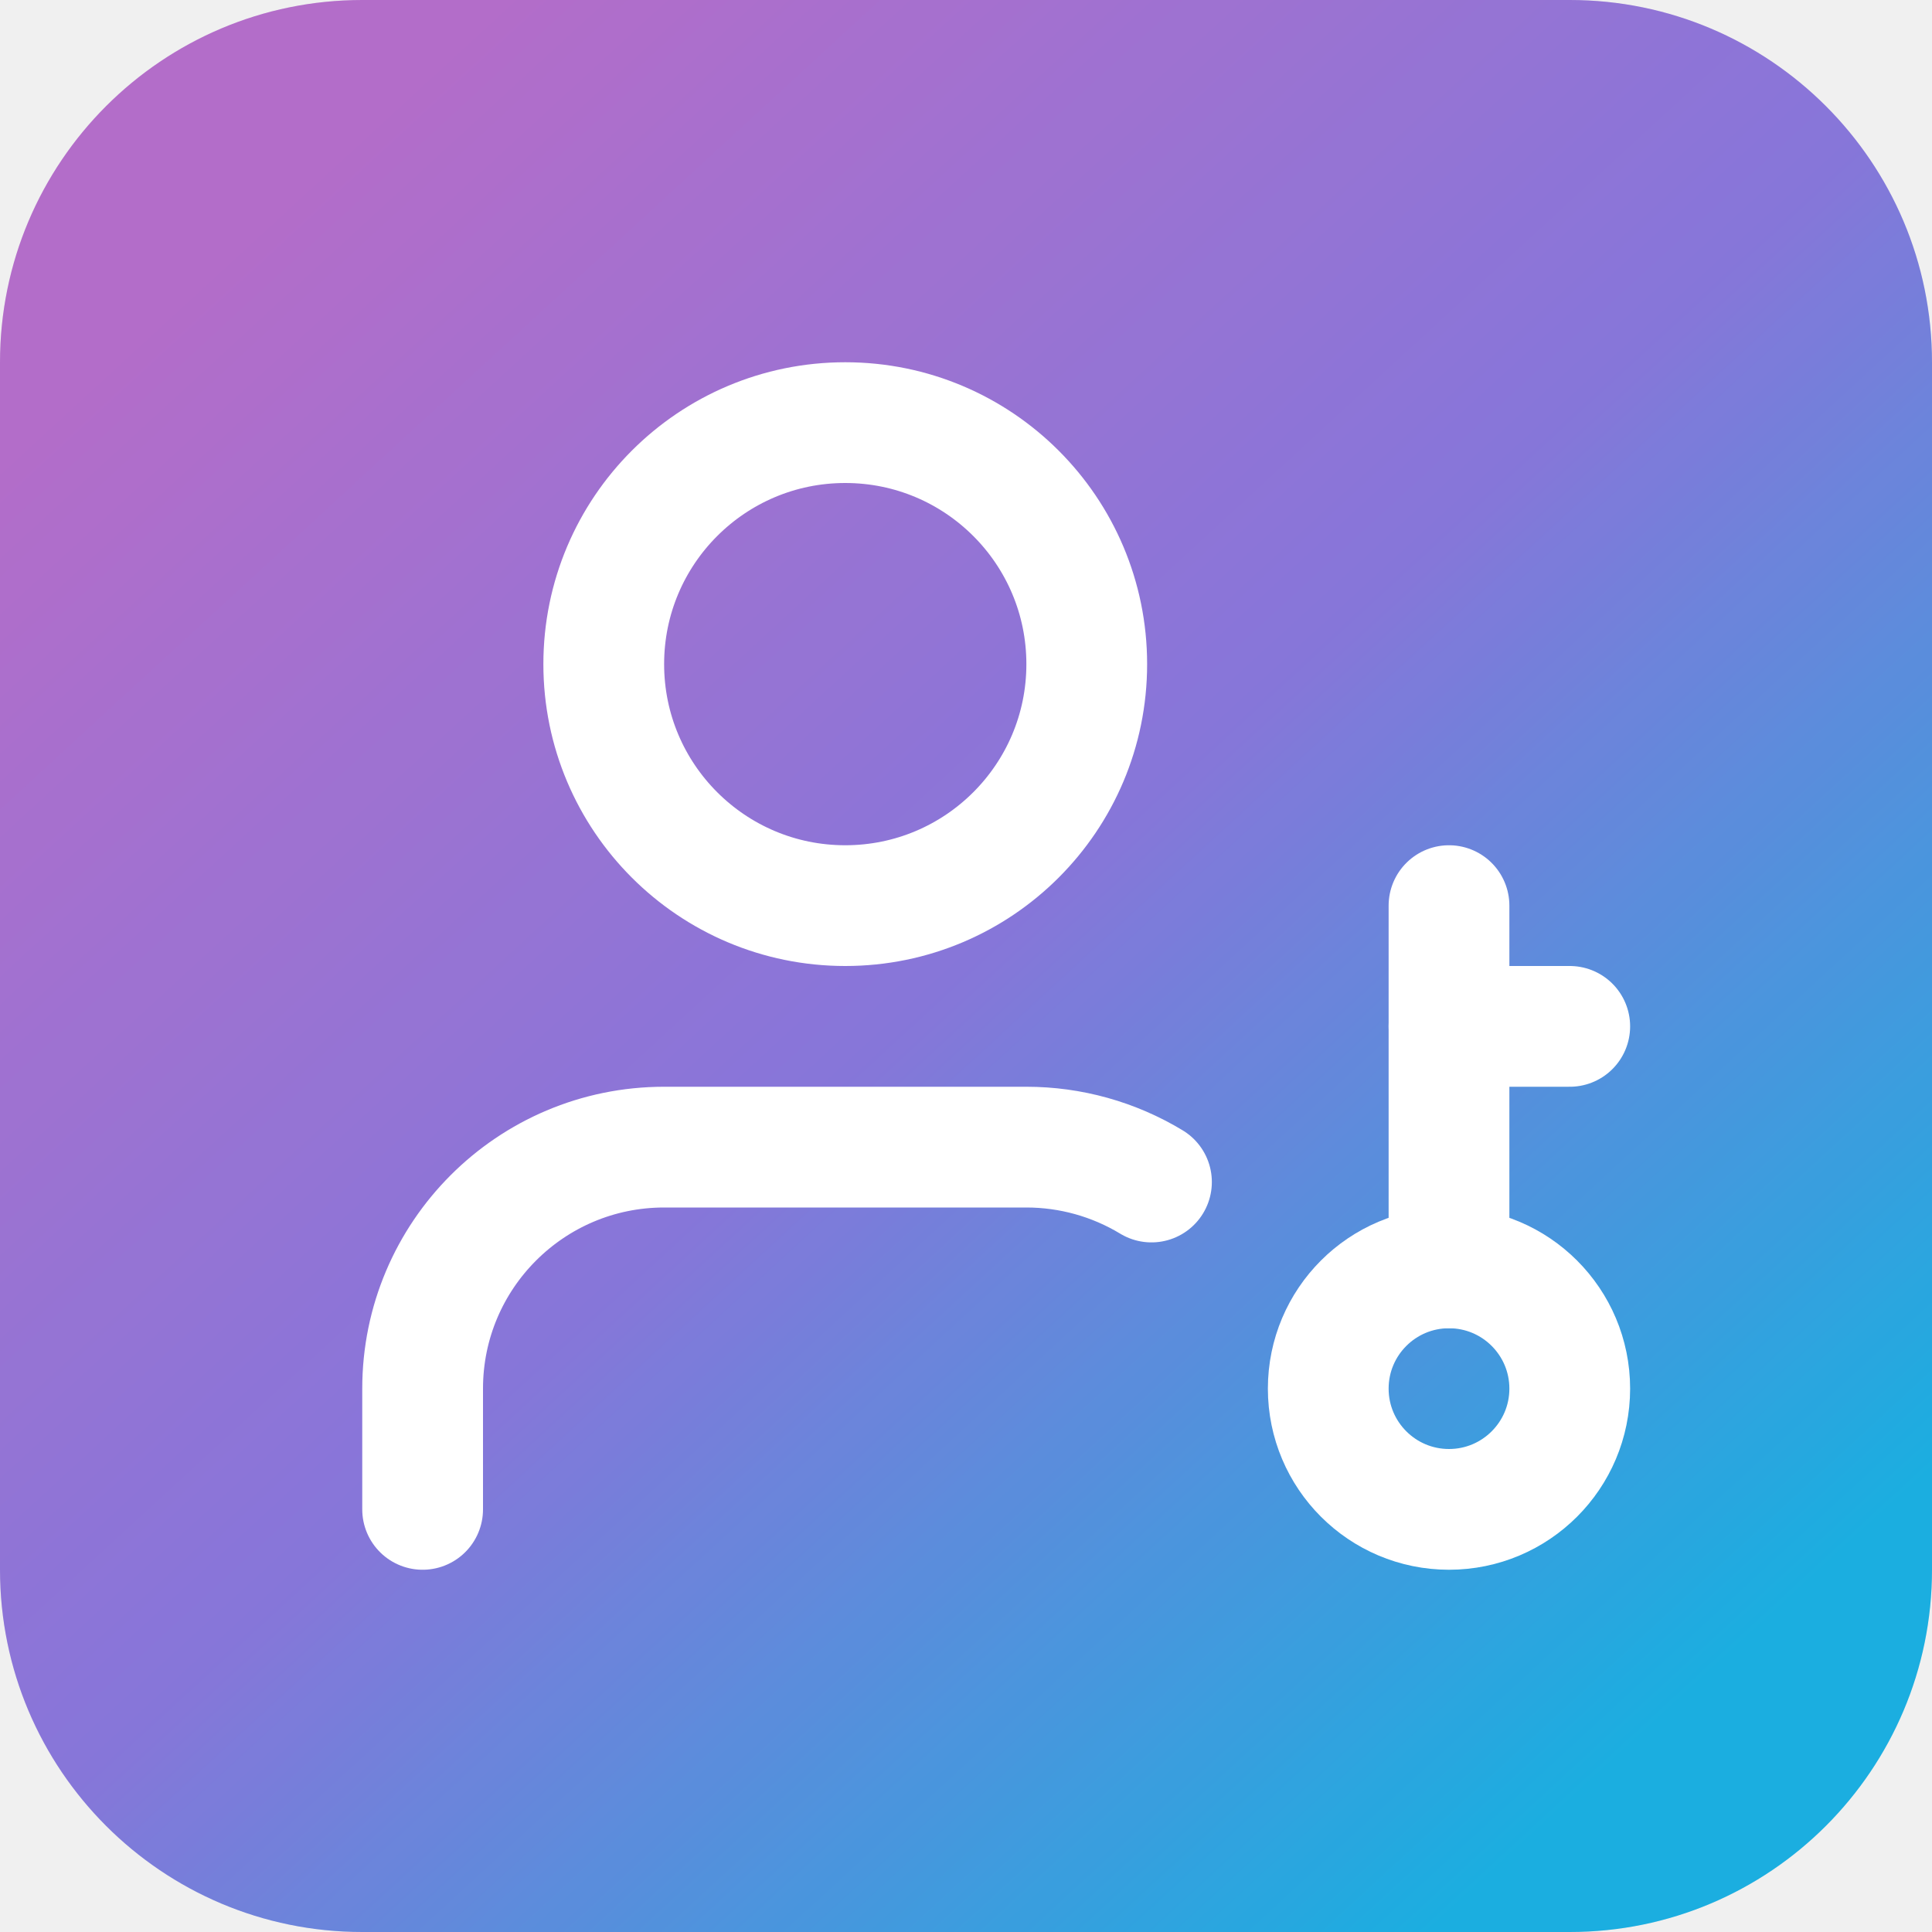
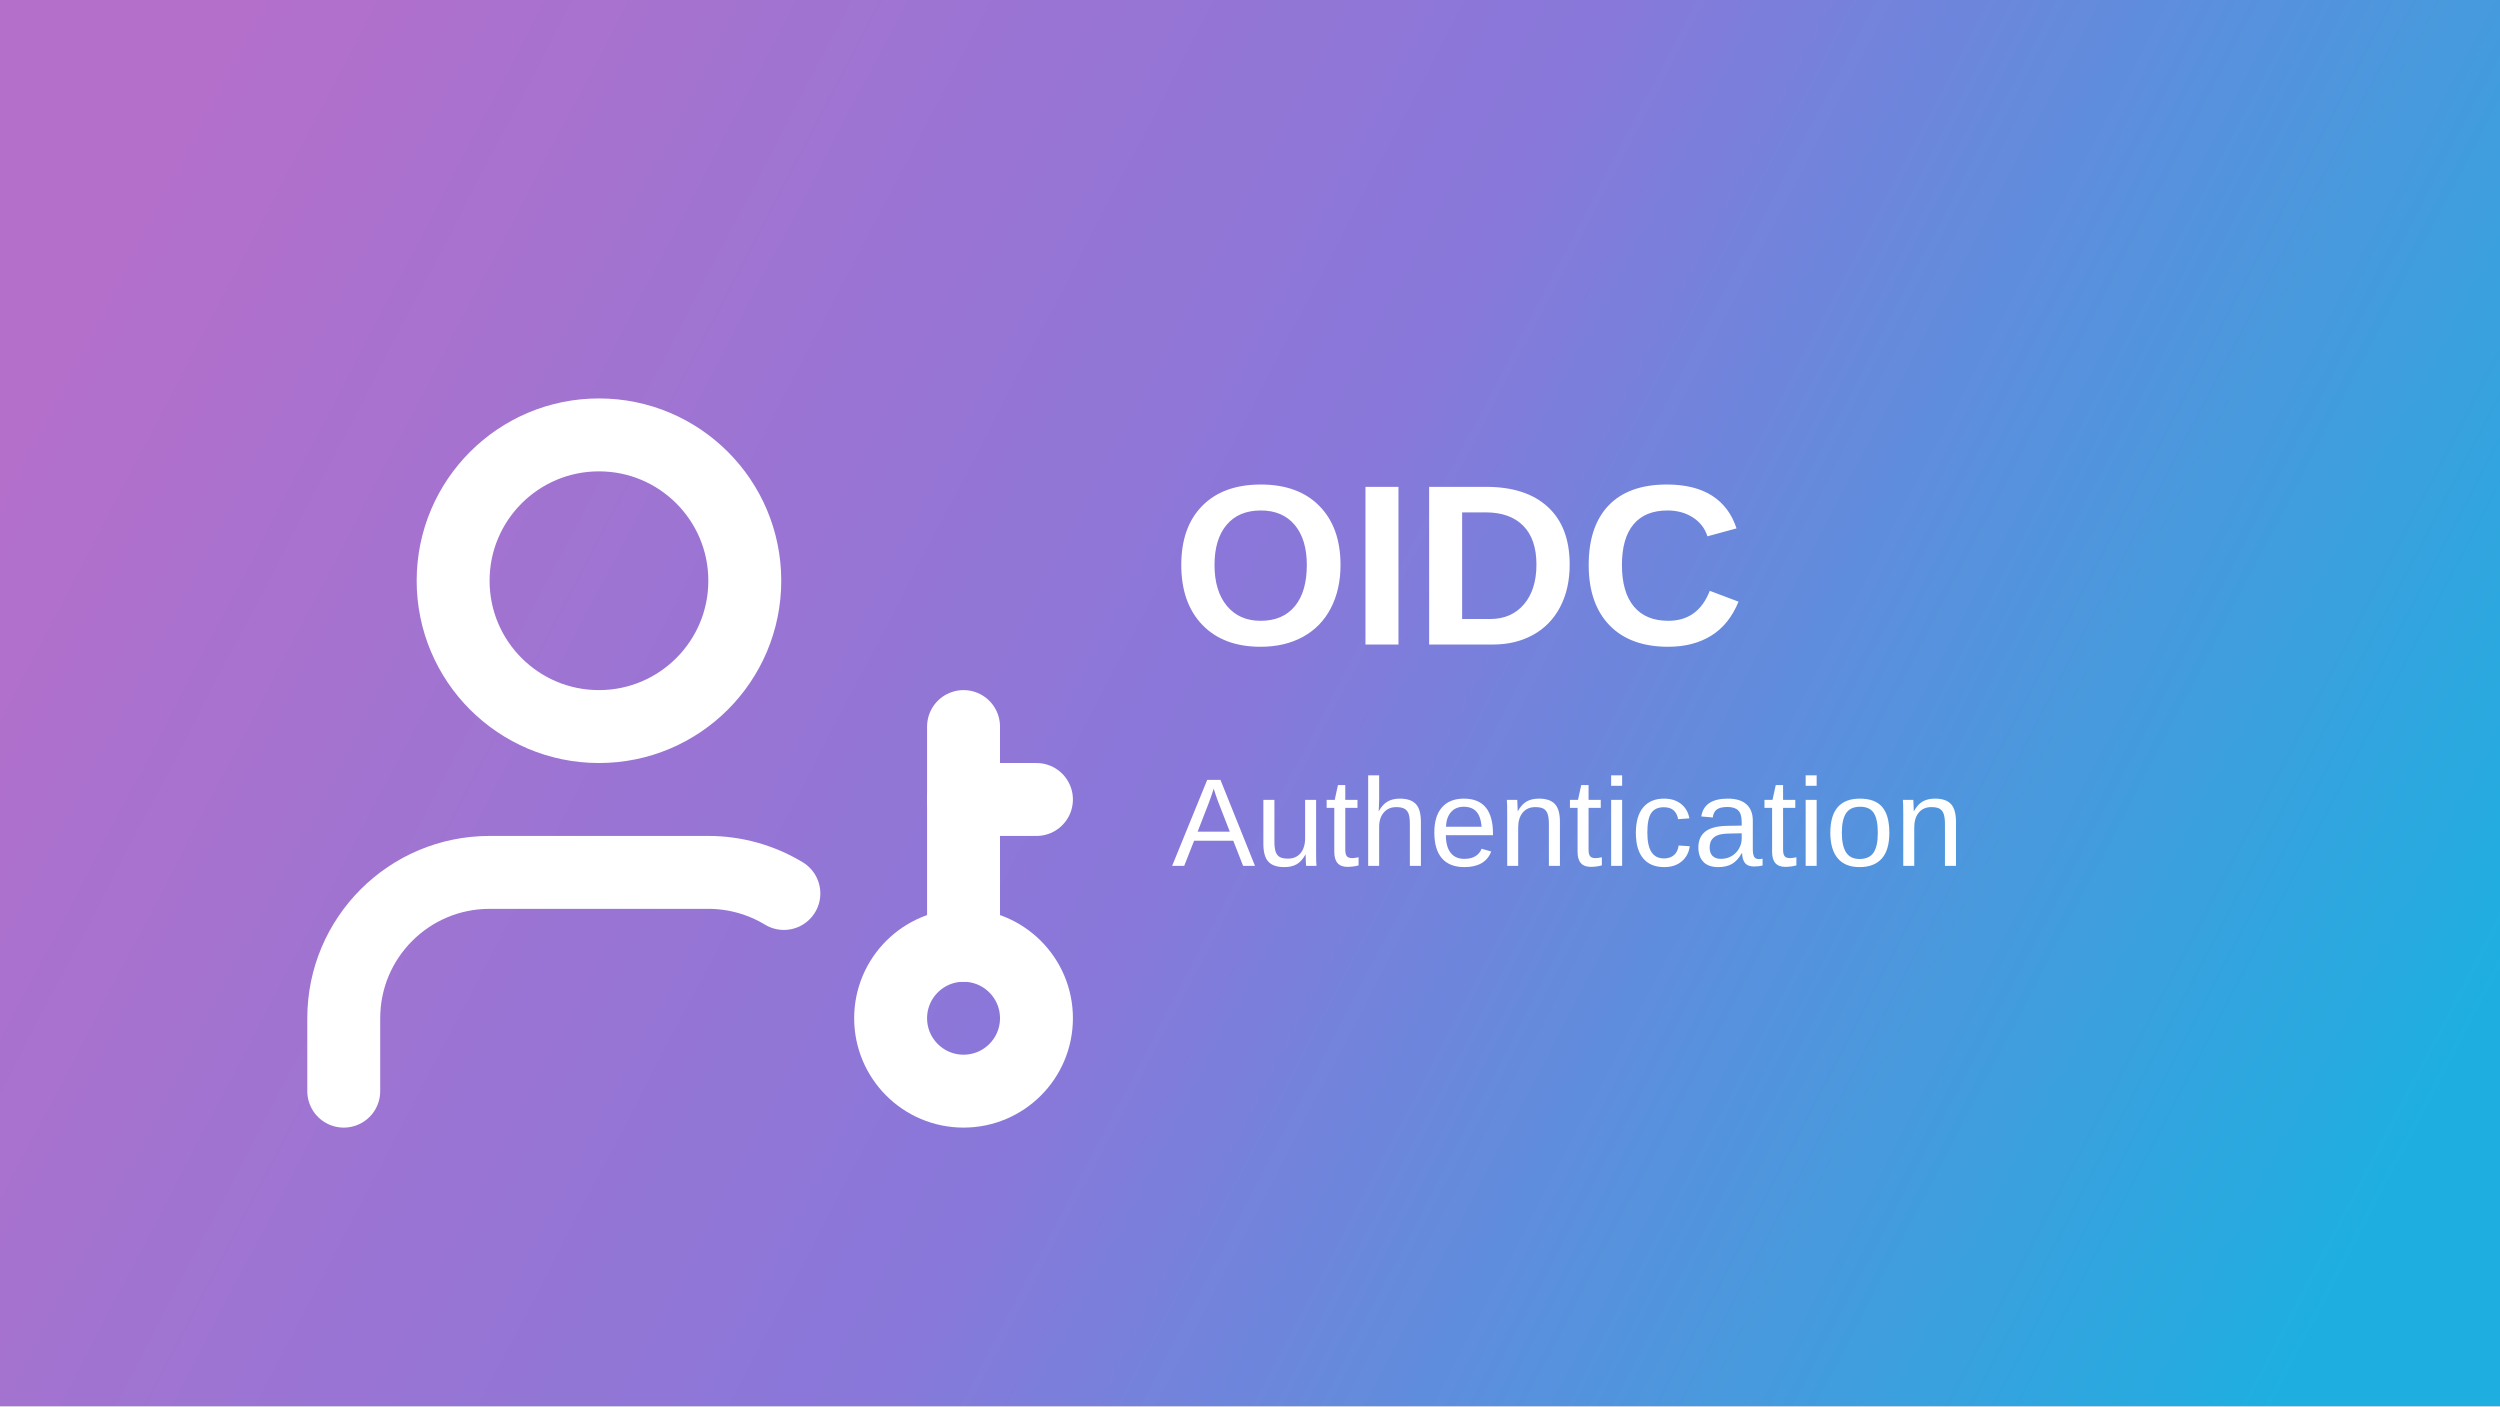
- <svg xmlns="http://www.w3.org/2000/svg" width="512" height="512" viewBox="0 0 512 512" role="img" aria-label="OIDC Authentication">
+ <svg xmlns="http://www.w3.org/2000/svg" width="1920" height="1080" viewBox="0 0 1920 1080" role="img" aria-label="OIDC Authentication">
  <defs>
-     <linearGradient id="jellyfin" x1="72" y1="56" x2="440" y2="456" gradientUnits="userSpaceOnUse">
+     <linearGradient id="jellyfin" x1="120" y1="100" x2="1800" y2="980" gradientUnits="userSpaceOnUse">
      <stop stop-color="#aa5cc3" />
      <stop offset="0.5" stop-color="#7866d5" />
      <stop offset="1" stop-color="#00a4dc" />
    </linearGradient>
-     <radialGradient id="glow" cx="0" cy="0" r="1" gradientTransform="translate(148 108) rotate(49) scale(380)">
+     <radialGradient id="glow" cx="0" cy="0" r="1" gradientTransform="translate(420 160) rotate(35) scale(1080)">
      <stop stop-color="#ffffff" stop-opacity="0.2" />
      <stop offset="1" stop-color="#ffffff" stop-opacity="0" />
    </radialGradient>
  </defs>
-   <rect width="512" height="512" rx="96" fill="url(#jellyfin)" />
-   <rect width="512" height="512" rx="96" fill="url(#glow)" />
-   <g transform="translate(64 64) scale(16)" fill="none" stroke="#ffffff" stroke-linecap="round" stroke-linejoin="round" stroke-width="2">
+   <rect width="1920" height="1080" fill="url(#jellyfin)" />
+   <rect width="1920" height="1080" fill="url(#glow)" />
+   <g transform="translate(180 250) scale(28)" fill="none" stroke="#ffffff" stroke-linecap="round" stroke-linejoin="round" stroke-width="2">
    <path d="M20 11v6" />
    <path d="M20 13h2" />
    <path d="M3 21v-2a4 4 0 0 1 4-4h6a4 4 0 0 1 2.072.578" />
    <circle cx="10" cy="7" r="4" />
    <circle cx="20" cy="19" r="2" />
  </g>
+   <text x="900" y="495" fill="#ffffff" font-family="Arial, sans-serif" font-size="176" font-weight="700">OIDC</text>
+   <text x="900" y="665" fill="#ffffff" font-family="Arial, sans-serif" font-size="96" font-weight="400">Authentication</text>
</svg>
